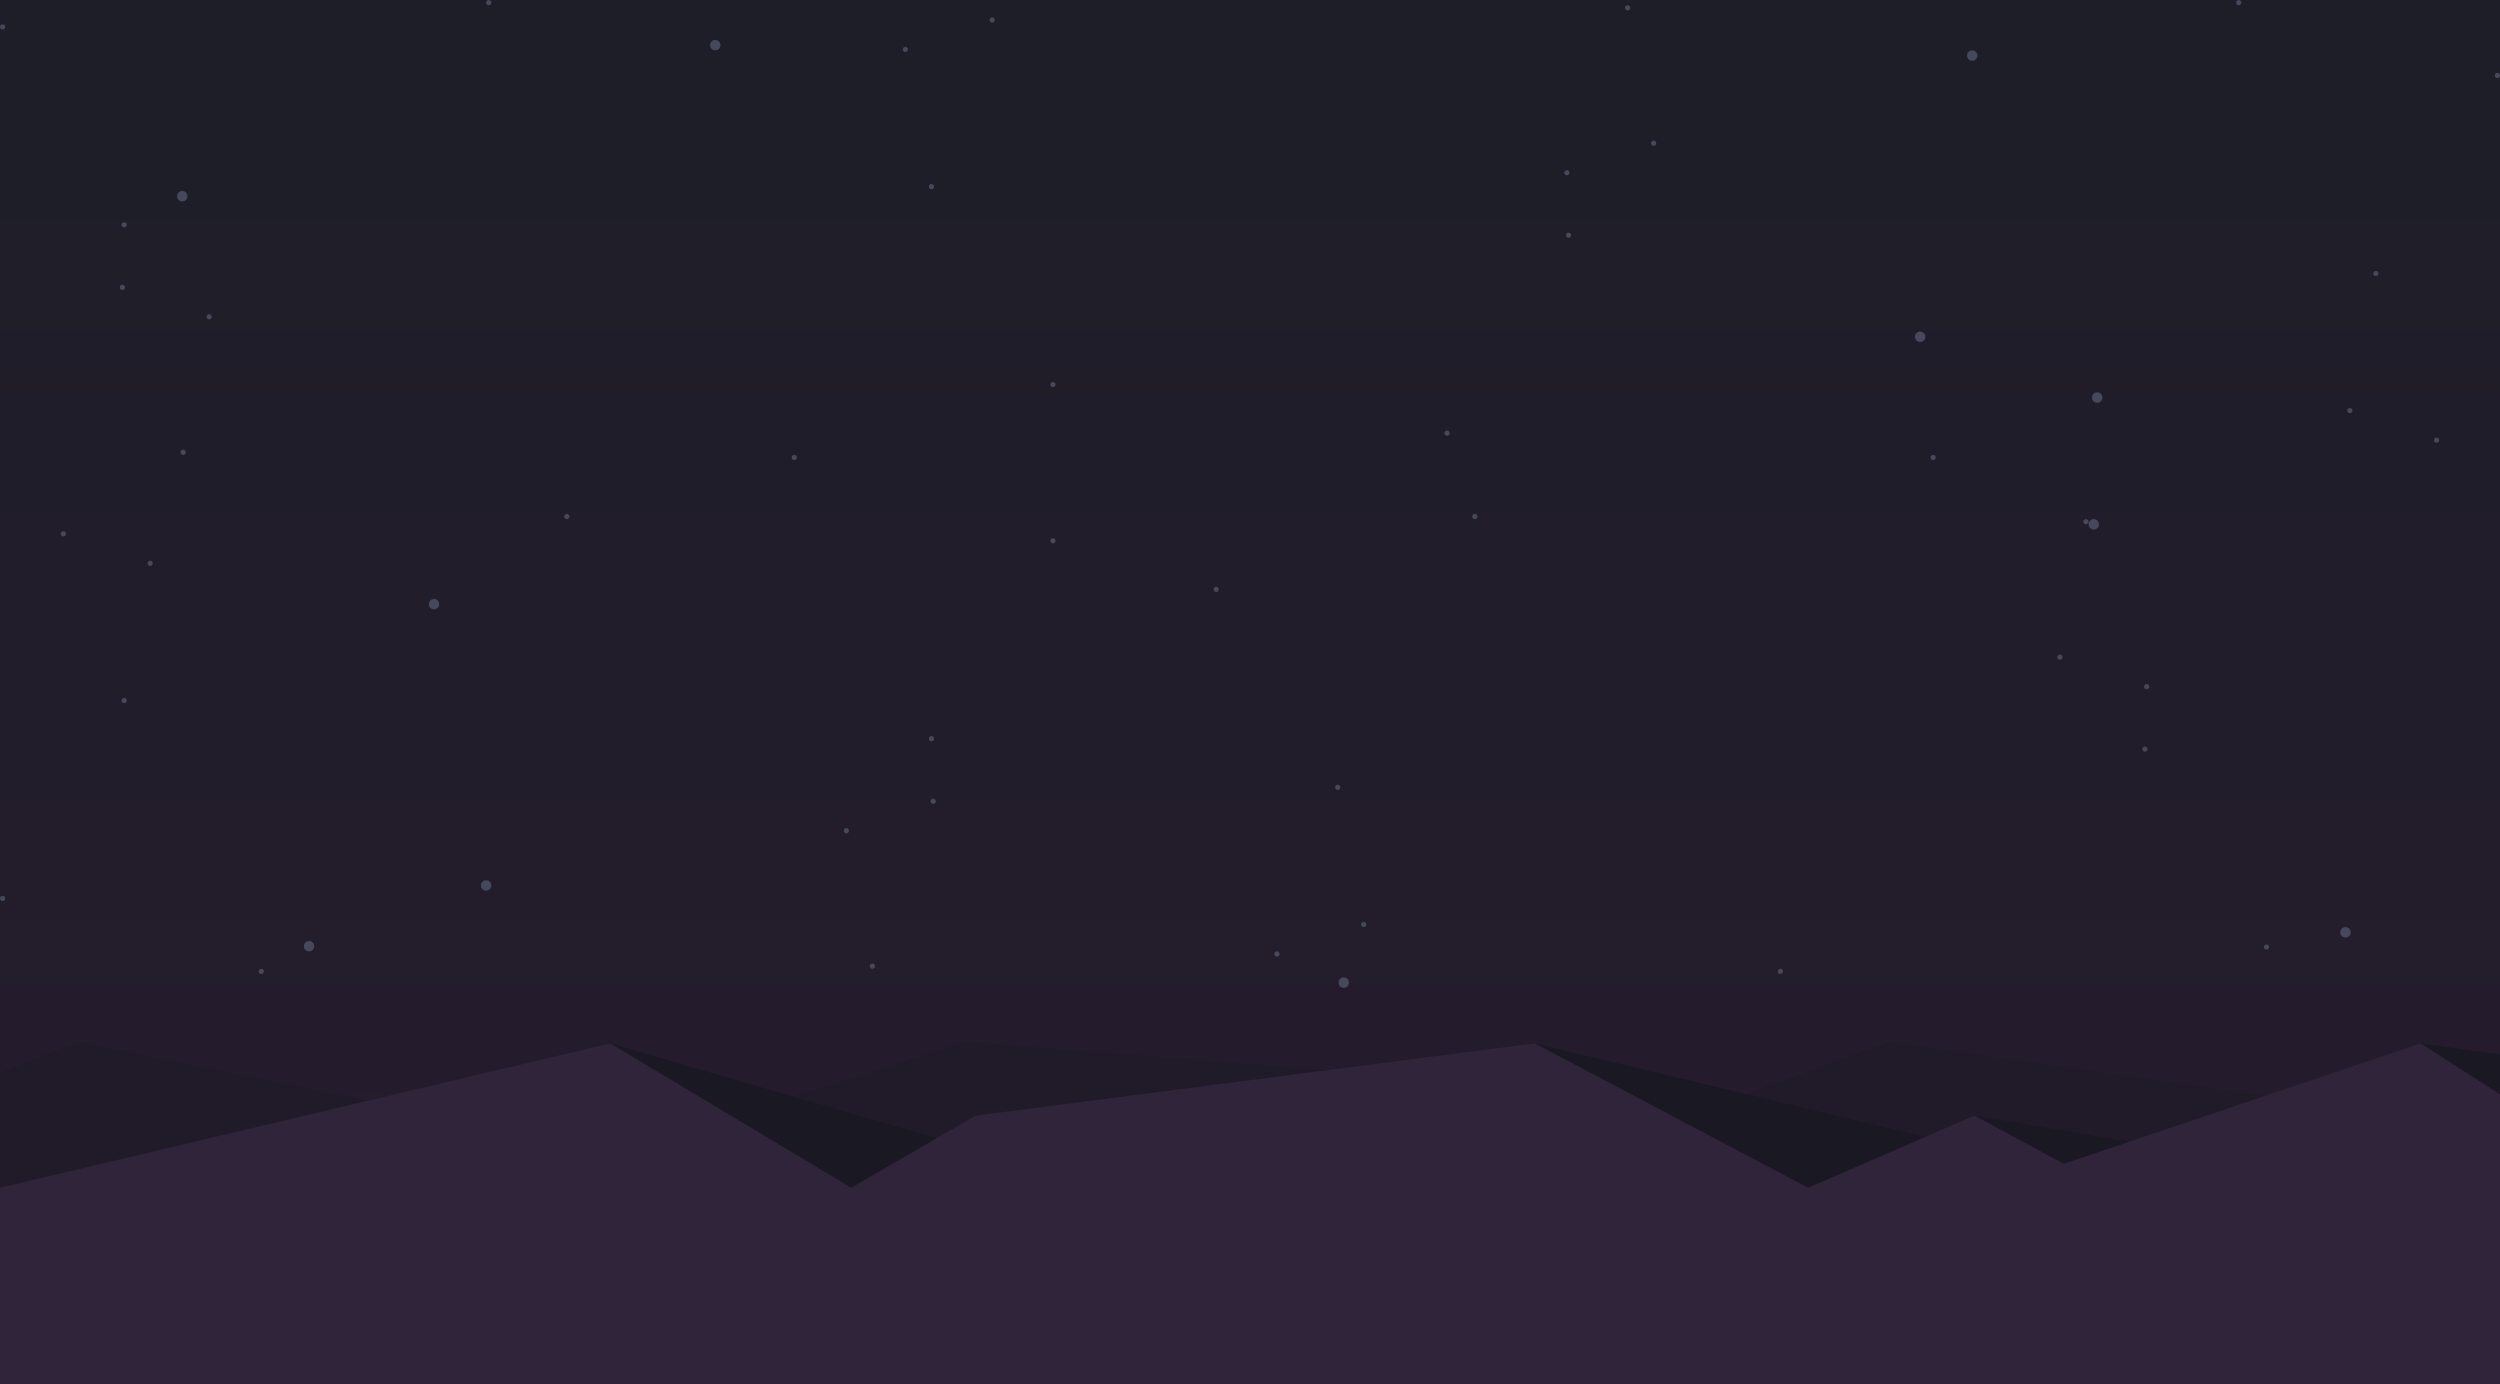
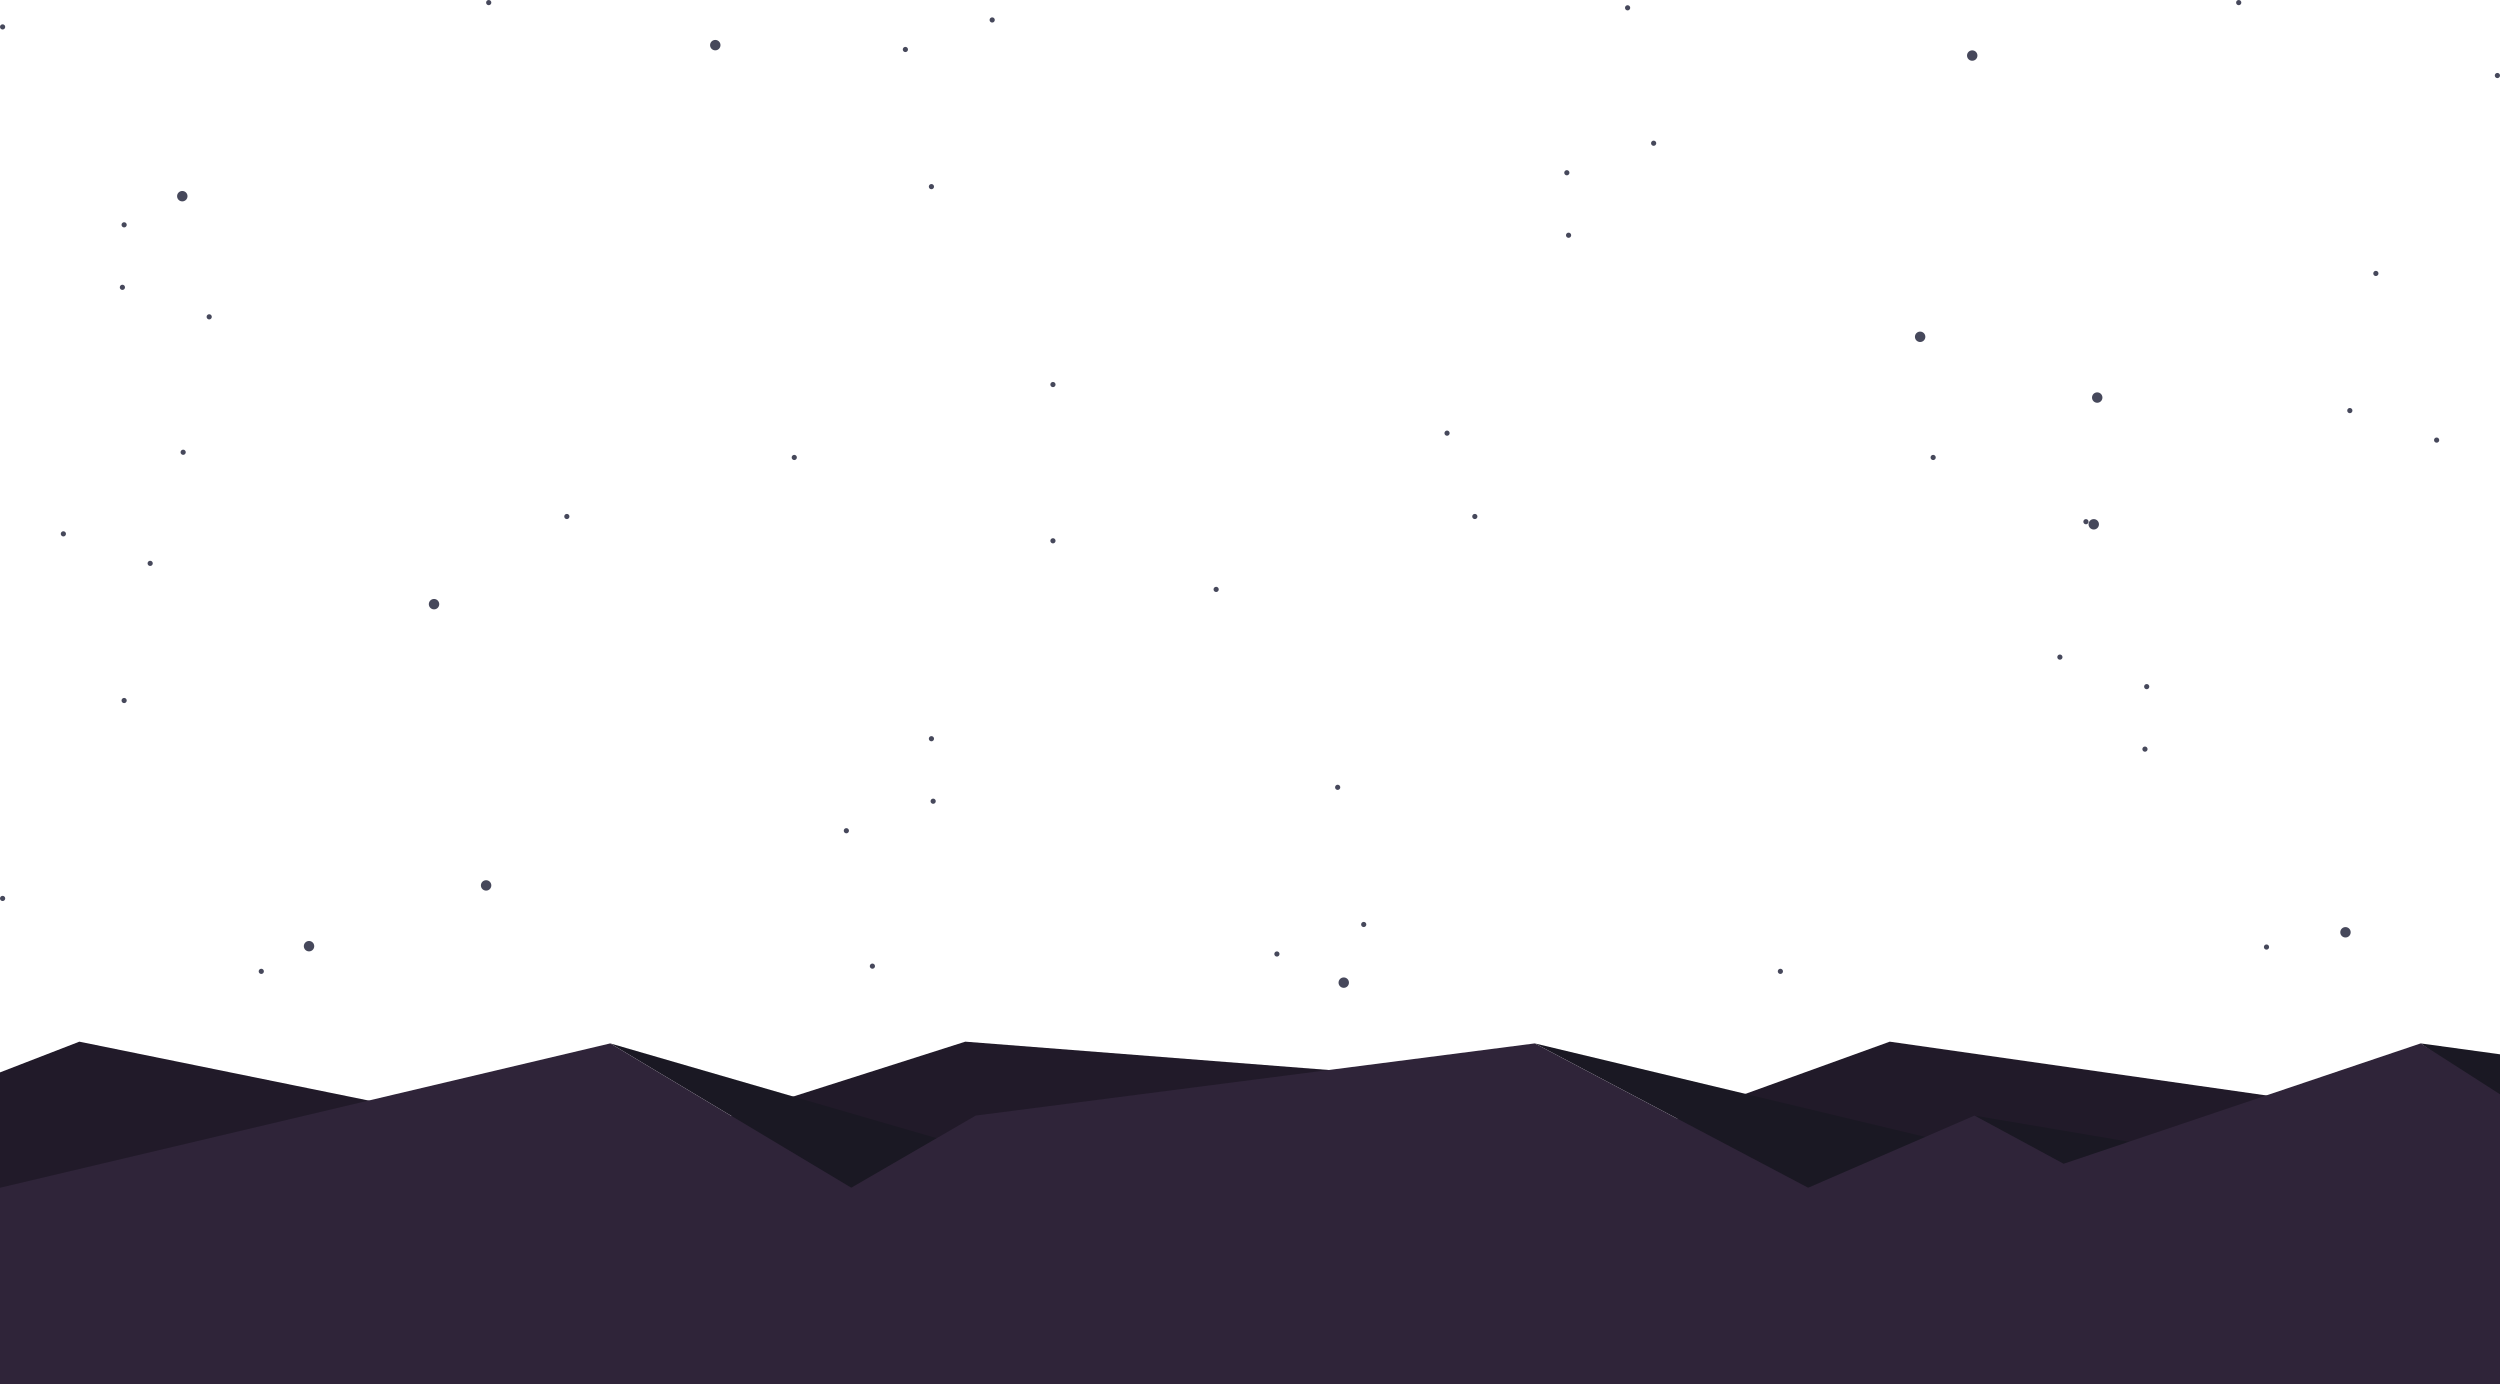
<svg xmlns="http://www.w3.org/2000/svg" width="1440" height="797" viewBox="0 0 1440 797" fill="none">
-   <rect width="1440" height="797" fill="url(#paint0_linear_8_69)" />
+   <rect width="1440" height="797" />
  <path fill-rule="evenodd" clip-rule="evenodd" d="M281.5 0C280.672 0 280 0.672 280 1.5C280 2.328 280.672 3 281.5 3C282.328 3 283 2.328 283 1.5C283 0.672 282.328 0 281.5 0ZM571.5 10C570.672 10 570 10.672 570 11.5C570 12.328 570.672 13 571.5 13C572.328 13 573 12.328 573 11.5C573 10.672 572.328 10 571.5 10ZM0 15.5C0 14.672 0.672 14 1.5 14C2.328 14 3 14.672 3 15.5C3 16.328 2.328 17 1.5 17C0.672 17 0 16.328 0 15.5ZM412 29C413.657 29 415 27.657 415 26C415 24.343 413.657 23 412 23C410.343 23 409 24.343 409 26C409 27.657 410.343 29 412 29ZM1136 35C1134.34 35 1133 33.657 1133 32C1133 30.343 1134.34 29 1136 29C1137.66 29 1139 30.343 1139 32C1139 33.657 1137.66 35 1136 35ZM108 113C108 114.657 106.657 116 105 116C103.343 116 102 114.657 102 113C102 111.343 103.343 110 105 110C106.657 110 108 111.343 108 113ZM253 348C253 349.657 251.657 351 250 351C248.343 351 247 349.657 247 348C247 346.343 248.343 345 250 345C251.657 345 253 346.343 253 348ZM1206 305C1207.66 305 1209 303.657 1209 302C1209 300.343 1207.66 299 1206 299C1204.34 299 1203 300.343 1203 302C1203 303.657 1204.34 305 1206 305ZM1205 229C1205 230.657 1206.34 232 1208 232C1209.66 232 1211 230.657 1211 229C1211 227.343 1209.66 226 1208 226C1206.34 226 1205 227.343 1205 229ZM1351 540C1352.66 540 1354 538.657 1354 537C1354 535.343 1352.66 534 1351 534C1349.34 534 1348 535.343 1348 537C1348 538.657 1349.34 540 1351 540ZM181 545C181 546.657 179.657 548 178 548C176.343 548 175 546.657 175 545C175 543.343 176.343 542 178 542C179.657 542 181 543.343 181 545ZM280 513C281.657 513 283 511.657 283 510C283 508.343 281.657 507 280 507C278.343 507 277 508.343 277 510C277 511.657 278.343 513 280 513ZM777 566C777 567.657 775.657 569 774 569C772.343 569 771 567.657 771 566C771 564.343 772.343 563 774 563C775.657 563 777 564.343 777 566ZM1103 194C1103 195.657 1104.34 197 1106 197C1107.66 197 1109 195.657 1109 194C1109 192.343 1107.66 191 1106 191C1104.34 191 1103 192.343 1103 194ZM605 221.5C605 220.672 605.672 220 606.5 220C607.328 220 608 220.672 608 221.5C608 222.328 607.328 223 606.5 223C605.672 223 605 222.328 605 221.5ZM536.5 106C535.672 106 535 106.672 535 107.5C535 108.328 535.672 109 536.5 109C537.328 109 538 108.328 538 107.5C538 106.672 537.328 106 536.5 106ZM70 129.5C70 128.672 70.672 128 71.5 128C72.328 128 73 128.672 73 129.5C73 130.328 72.328 131 71.5 131C70.672 131 70 130.328 70 129.5ZM70.5 164C71.328 164 72 164.672 72 165.5C72 166.328 71.328 167 70.5 167C69.672 167 69 166.328 69 165.5C69 164.672 69.672 164 70.5 164ZM520 28.5C520 27.672 520.672 27 521.5 27C522.328 27 523 27.672 523 28.5C523 29.328 522.328 30 521.5 30C520.672 30 520 29.328 520 28.5ZM107 260.5C107 259.672 106.328 259 105.5 259C104.672 259 104 259.672 104 260.5C104 261.328 104.672 262 105.5 262C106.328 262 107 261.328 107 260.5ZM120.5 181C121.328 181 122 181.672 122 182.5C122 183.328 121.328 184 120.5 184C119.672 184 119 183.328 119 182.5C119 181.672 119.672 181 120.5 181ZM456 263.5C456 262.672 456.672 262 457.5 262C458.328 262 459 262.672 459 263.5C459 264.328 458.328 265 457.5 265C456.672 265 456 264.328 456 263.5ZM1.5 516C2.328 516 3 516.672 3 517.5C3 518.328 2.328 519 1.5 519C0.672 519 0 518.328 0 517.5C0 516.672 0.672 516 1.5 516ZM73 403.5C73 402.672 72.328 402 71.5 402C70.672 402 70 402.672 70 403.5C70 404.328 70.672 405 71.5 405C72.328 405 73 404.328 73 403.5ZM536.5 424C537.328 424 538 424.672 538 425.5C538 426.328 537.328 427 536.5 427C535.672 427 535 426.328 535 425.5C535 424.672 535.672 424 536.5 424ZM536 461.5C536 460.672 536.672 460 537.5 460C538.328 460 539 460.672 539 461.5C539 462.328 538.328 463 537.5 463C536.672 463 536 462.328 536 461.5ZM606.5 310C607.328 310 608 310.672 608 311.5C608 312.328 607.328 313 606.5 313C605.672 313 605 312.328 605 311.5C605 310.672 605.672 310 606.5 310ZM38 307.5C38 306.672 37.328 306 36.5 306C35.672 306 35 306.672 35 307.5C35 308.328 35.672 309 36.5 309C37.328 309 38 308.328 38 307.5ZM86.5 323C87.328 323 88 323.672 88 324.5C88 325.328 87.328 326 86.5 326C85.672 326 85 325.328 85 324.5C85 323.672 85.672 323 86.5 323ZM328 297.5C328 296.672 327.328 296 326.5 296C325.672 296 325 296.672 325 297.5C325 298.328 325.672 299 326.5 299C327.328 299 328 298.328 328 297.5ZM502.5 555C501.672 555 501 555.672 501 556.5C501 557.328 501.672 558 502.5 558C503.328 558 504 557.328 504 556.5C504 555.672 503.328 555 502.5 555ZM486 478.5C486 477.672 486.672 477 487.5 477C488.328 477 489 477.672 489 478.5C489 479.328 488.328 480 487.5 480C486.672 480 486 479.328 486 478.5ZM150.5 558C151.328 558 152 558.672 152 559.5C152 560.328 151.328 561 150.5 561C149.672 561 149 560.328 149 559.5C149 558.672 149.672 558 150.5 558ZM702 339.5C702 340.328 701.328 341 700.5 341C699.672 341 699 340.328 699 339.5C699 338.672 699.672 338 700.5 338C701.328 338 702 338.672 702 339.5ZM770.5 455C771.328 455 772 454.328 772 453.5C772 452.672 771.328 452 770.5 452C769.672 452 769 452.672 769 453.5C769 454.328 769.672 455 770.5 455ZM1237 431.5C1237 432.328 1236.33 433 1235.5 433C1234.67 433 1234 432.328 1234 431.5C1234 430.672 1234.67 430 1235.5 430C1236.33 430 1237 430.672 1237 431.5ZM1236.5 397C1235.67 397 1235 396.328 1235 395.5C1235 394.672 1235.67 394 1236.5 394C1237.33 394 1238 394.672 1238 395.5C1238 396.328 1237.33 397 1236.5 397ZM1307 545.5C1307 546.328 1306.33 547 1305.5 547C1304.67 547 1304 546.328 1304 545.5C1304 544.672 1304.67 544 1305.5 544C1306.33 544 1307 544.672 1307 545.5ZM735.5 551C736.328 551 737 550.328 737 549.5C737 548.672 736.328 548 735.5 548C734.672 548 734 548.672 734 549.5C734 550.328 734.672 551 735.5 551ZM787 532.5C787 533.328 786.328 534 785.5 534C784.672 534 784 533.328 784 532.5C784 531.672 784.672 531 785.5 531C786.328 531 787 531.672 787 532.5ZM1025.5 561C1026.33 561 1027 560.328 1027 559.5C1027 558.672 1026.33 558 1025.5 558C1024.67 558 1024 558.672 1024 559.5C1024 560.328 1024.67 561 1025.5 561ZM1200 300.5C1200 301.328 1200.67 302 1201.5 302C1202.33 302 1203 301.328 1203 300.5C1203 299.672 1202.33 299 1201.5 299C1200.67 299 1200 299.672 1200 300.5ZM1186.5 380C1185.67 380 1185 379.328 1185 378.5C1185 377.672 1185.67 377 1186.5 377C1187.33 377 1188 377.672 1188 378.5C1188 379.328 1187.33 380 1186.5 380ZM851 297.5C851 298.328 850.328 299 849.5 299C848.672 299 848 298.328 848 297.5C848 296.672 848.672 296 849.5 296C850.328 296 851 296.672 851 297.5ZM1438.5 45C1437.67 45 1437 44.328 1437 43.5C1437 42.672 1437.67 42 1438.5 42C1439.33 42 1440 42.672 1440 43.5C1440 44.328 1439.33 45 1438.5 45ZM1367 157.5C1367 158.328 1367.67 159 1368.5 159C1369.33 159 1370 158.328 1370 157.5C1370 156.672 1369.33 156 1368.5 156C1367.67 156 1367 156.672 1367 157.5ZM903.5 137C902.672 137 902 136.328 902 135.5C902 134.672 902.672 134 903.5 134C904.328 134 905 134.672 905 135.5C905 136.328 904.328 137 903.5 137ZM904 99.5C904 100.328 903.328 101 902.5 101C901.672 101 901 100.328 901 99.5C901 98.672 901.672 98 902.5 98C903.328 98 904 98.672 904 99.5ZM833.5 251C832.672 251 832 250.328 832 249.5C832 248.672 832.672 248 833.5 248C834.328 248 835 248.672 835 249.5C835 250.328 834.328 251 833.5 251ZM1402 253.5C1402 254.328 1402.67 255 1403.5 255C1404.33 255 1405 254.328 1405 253.5C1405 252.672 1404.33 252 1403.5 252C1402.67 252 1402 252.672 1402 253.5ZM1353.5 238C1352.67 238 1352 237.328 1352 236.5C1352 235.672 1352.67 235 1353.5 235C1354.33 235 1355 235.672 1355 236.5C1355 237.328 1354.33 238 1353.5 238ZM1112 263.5C1112 264.328 1112.67 265 1113.5 265C1114.33 265 1115 264.328 1115 263.5C1115 262.672 1114.33 262 1113.5 262C1112.67 262 1112 262.672 1112 263.5ZM937.5 6C938.328 6 939 5.328 939 4.5C939 3.672 938.328 3 937.5 3C936.672 3 936 3.672 936 4.5C936 5.328 936.672 6 937.5 6ZM954 82.5C954 83.328 953.328 84 952.5 84C951.672 84 951 83.328 951 82.5C951 81.672 951.672 81 952.5 81C953.328 81 954 81.672 954 82.5ZM1289.5 3C1288.67 3 1288 2.328 1288 1.5C1288 0.672 1288.67 0 1289.5 0C1290.33 0 1291 0.672 1291 1.5C1291 2.328 1290.33 3 1289.5 3Z" fill="#46485B" />
  <path fill-rule="evenodd" clip-rule="evenodd" d="M1440 650.205L1088.5 600L949.669 650.205L878 625.102L556 600L398.525 650.205L302.718 625.102L251.39 641.863L45.704 600L0 617.701V760H1440V650.205Z" fill="#211A29" />
  <path fill-rule="evenodd" clip-rule="evenodd" d="M1394.3 601L1488.94 670.336L1538.99 620.887L1394.3 601Z" fill="#1A1823" />
  <path fill-rule="evenodd" clip-rule="evenodd" d="M1137.28 642.576L1188.61 670.335L1269.21 664.91L1137.28 642.576Z" fill="#1A1823" />
  <path fill-rule="evenodd" clip-rule="evenodd" d="M884 601L1041.47 684.151L1122.4 658.089L884 601Z" fill="#1A1823" />
  <path fill-rule="evenodd" clip-rule="evenodd" d="M351.496 601L490.331 684.151L539.652 655.625L351.496 601Z" fill="#1A1823" />
  <path fill-rule="evenodd" clip-rule="evenodd" d="M0 684.151L351.496 601L490.331 684.151L562 642.576L884 601L1041.47 684.151L1137.28 642.576L1188.61 670.336L1394.3 601L1440 630.317V866H0V684.151Z" fill="#2F2439" />
-   <defs>
-     <linearGradient id="paint0_linear_8_69" x1="0.437" y1="0.484" x2="0.437" y2="797" gradientUnits="userSpaceOnUse">
-       <stop offset="0.001" stop-color="#1D1E28" />
-       <stop offset="0.948" stop-color="#261C2D" />
-       <stop offset="1" stop-color="#261A2D" />
-     </linearGradient>
-   </defs>
</svg>
